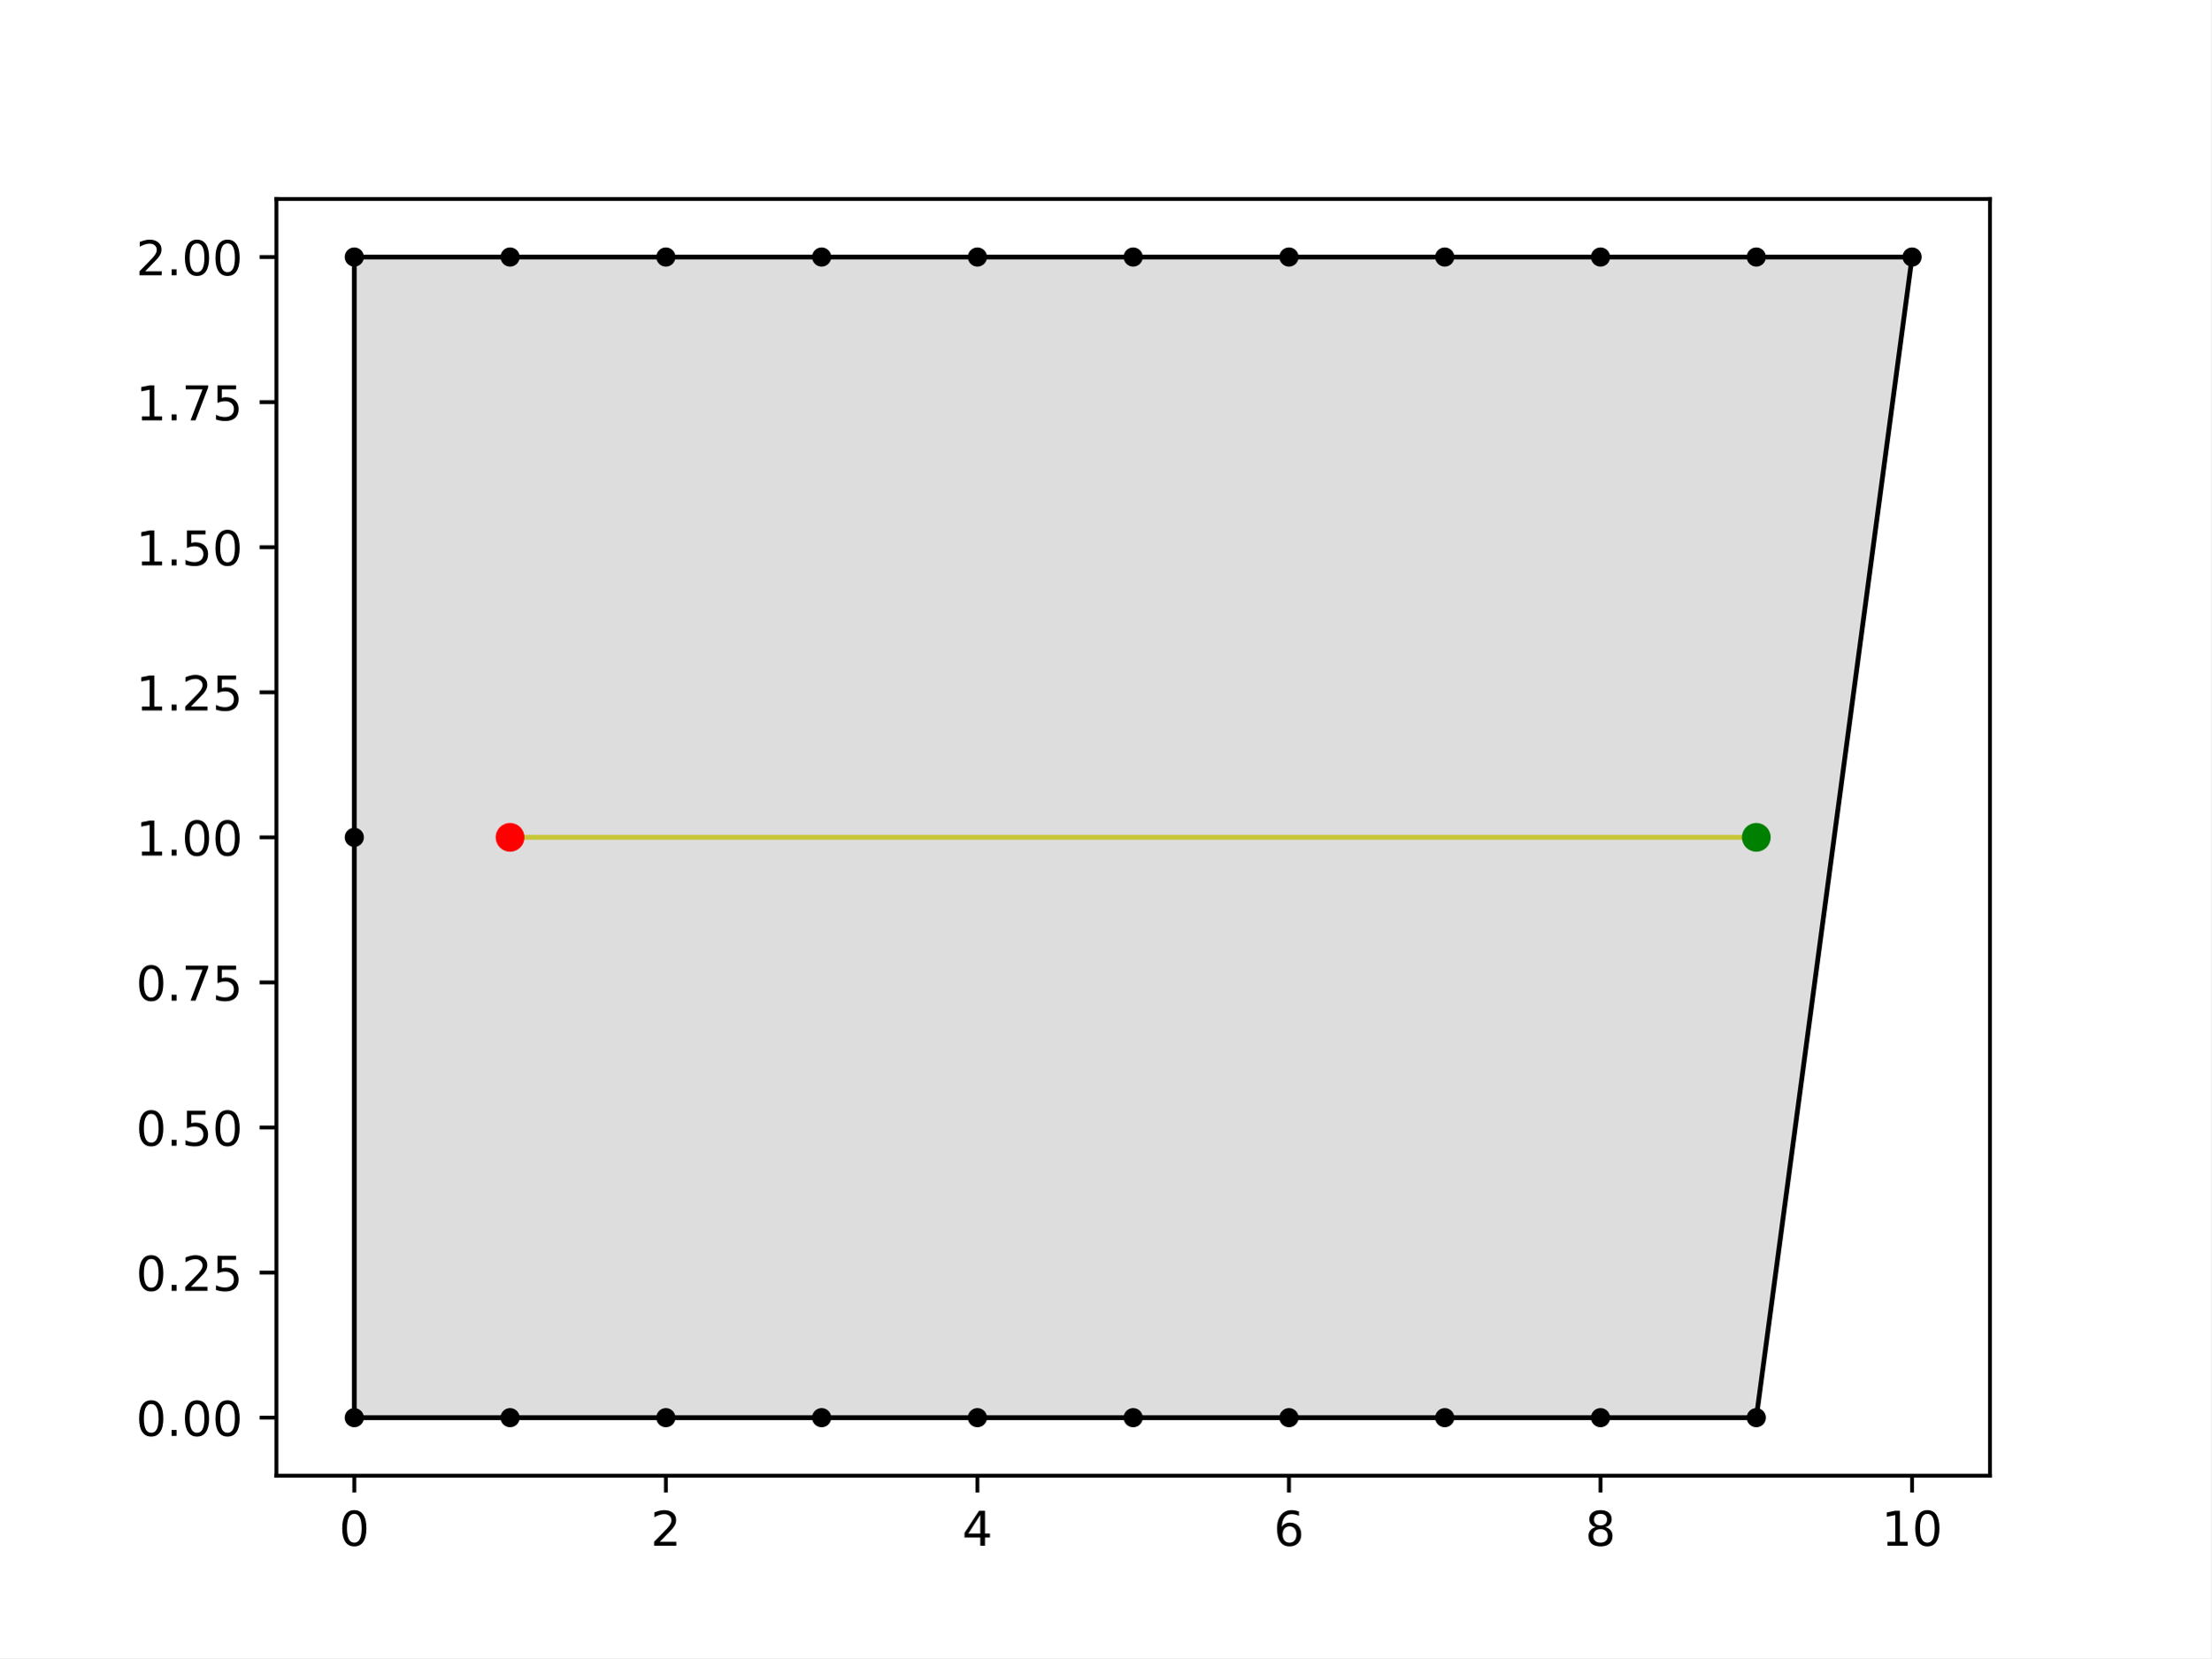
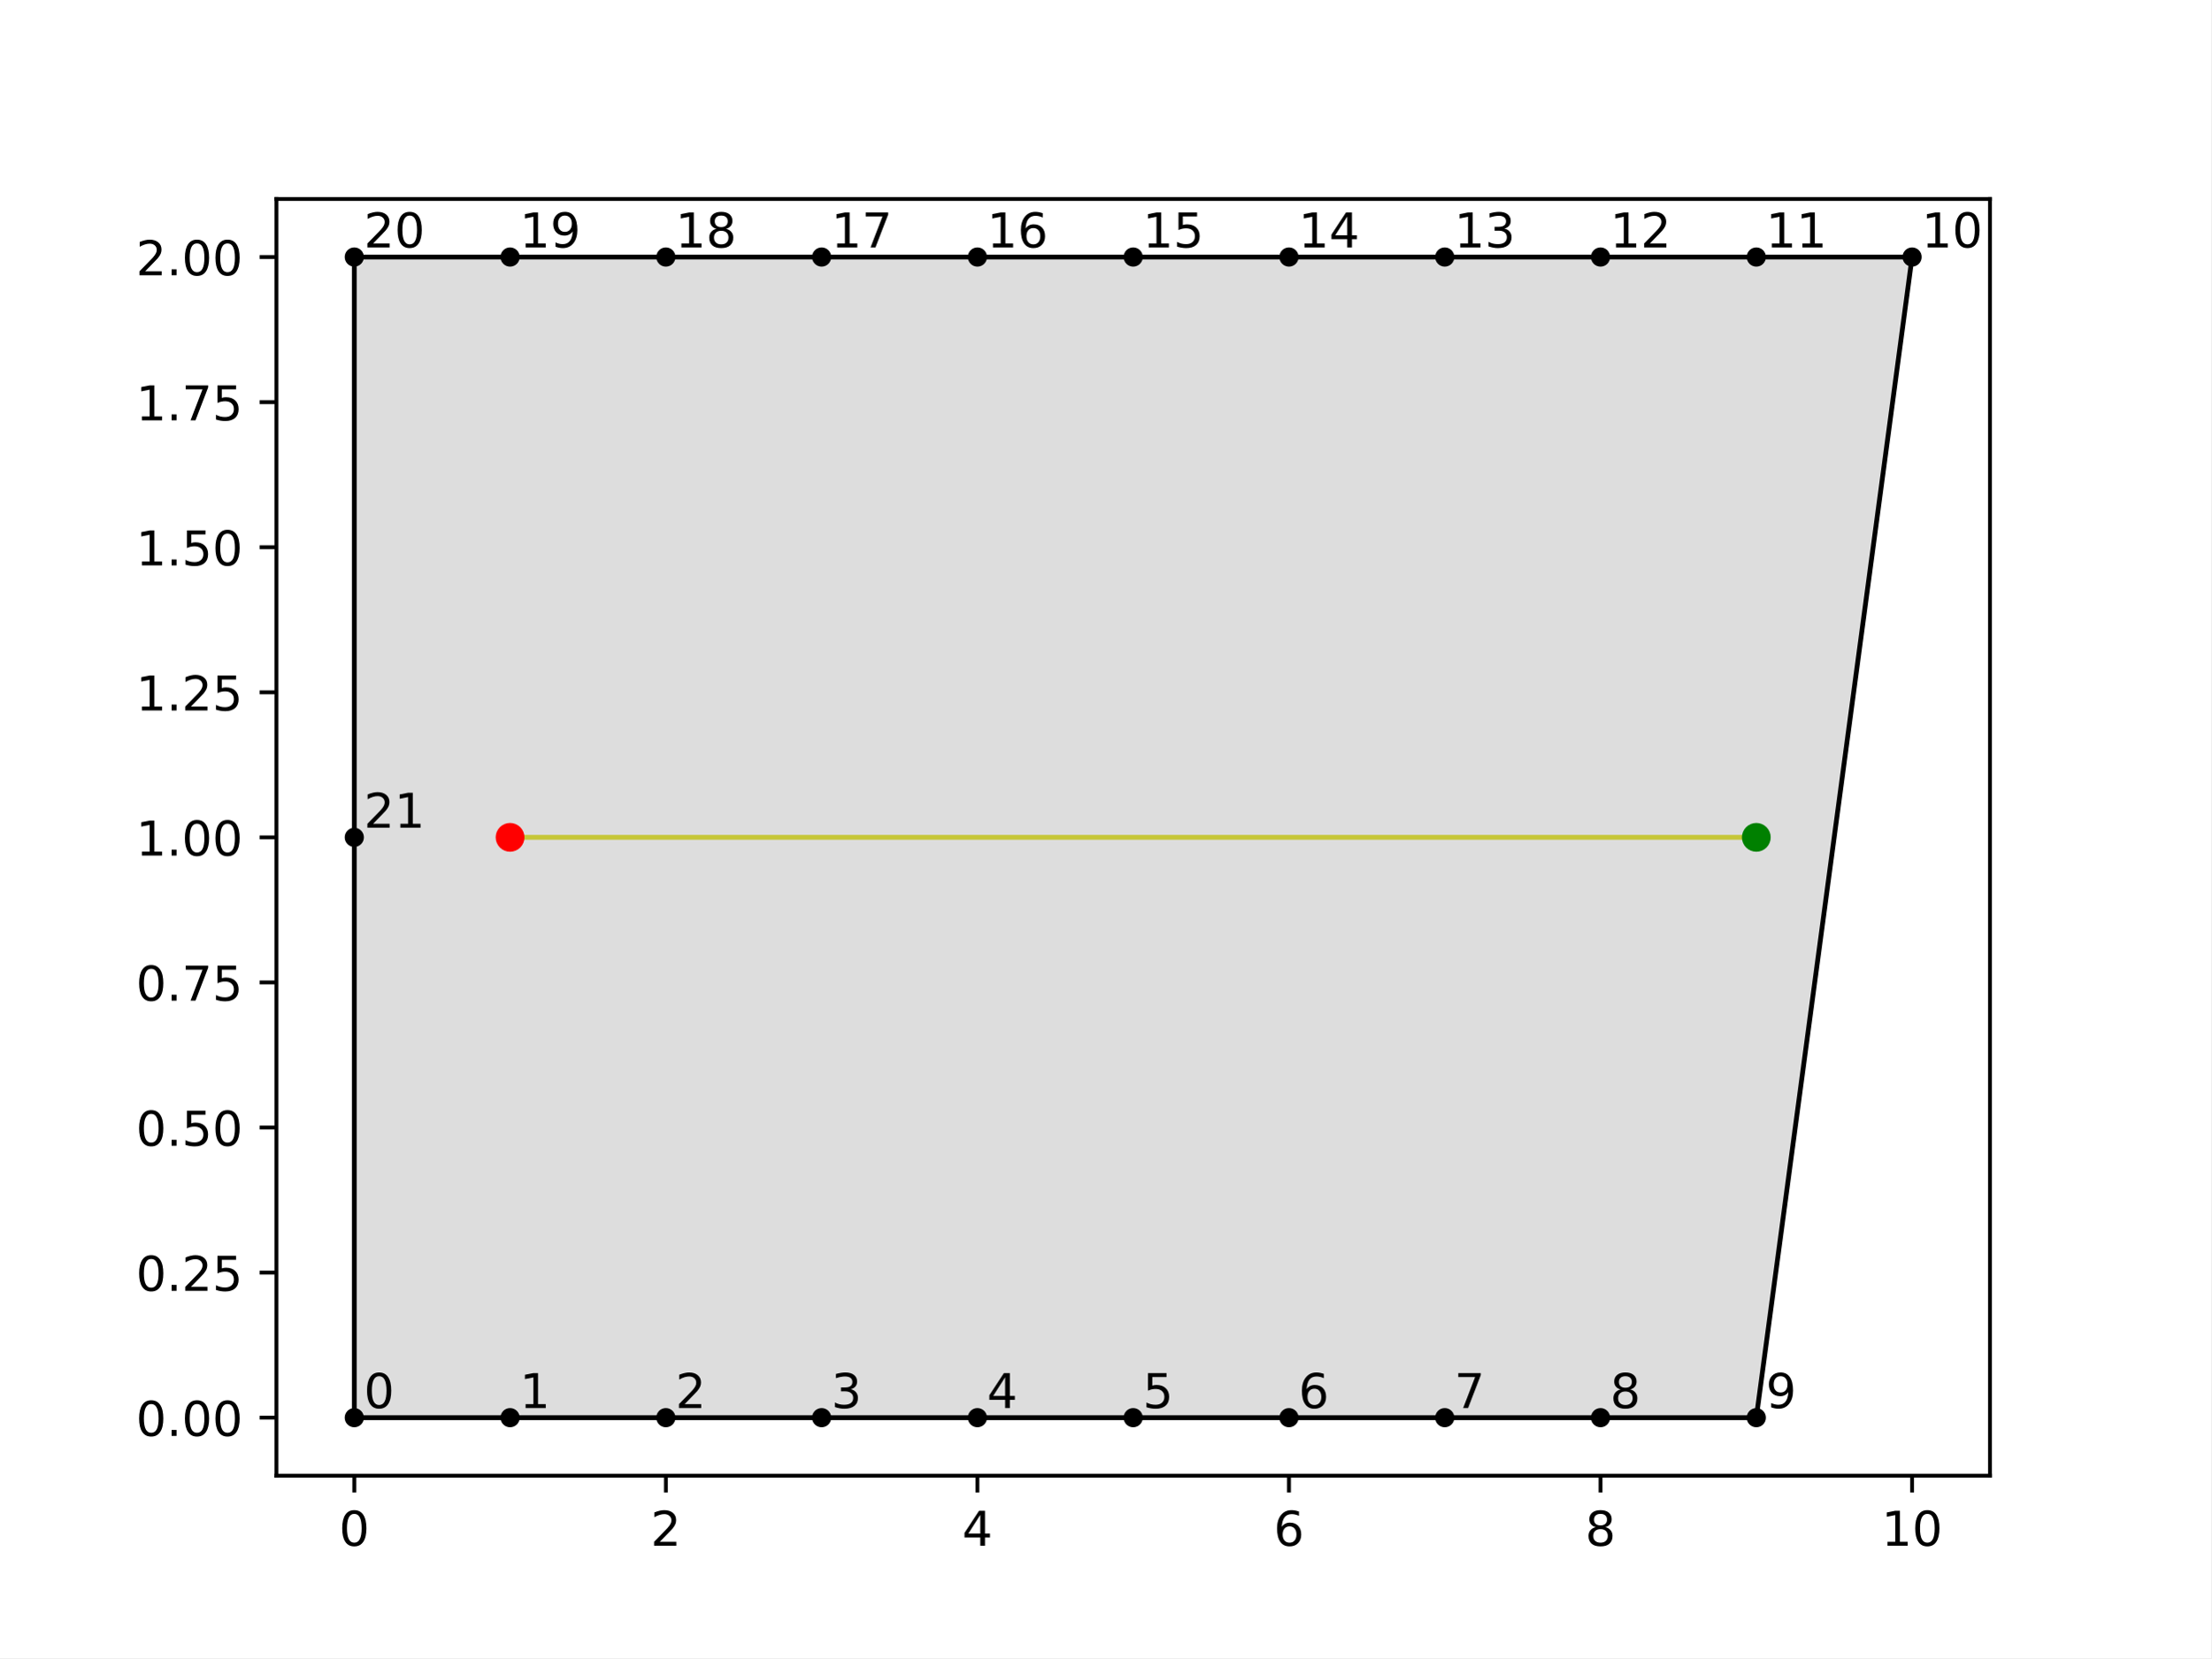
<svg xmlns="http://www.w3.org/2000/svg" xmlns:xlink="http://www.w3.org/1999/xlink" height="345.6pt" version="1.1" viewBox="0 0 460.8 345.6" width="460.8pt">
  <defs>
    <style type="text/css">*{stroke-linecap:butt;stroke-linejoin:round;}</style>
  </defs>
  <g id="figure_1">
    <g id="patch_1">
      <path d="M 0 345.6  L 460.8 345.6  L 460.8 0  L 0 0  z " style="fill:#ffffff;" />
    </g>
    <g id="axes_1">
      <g id="patch_2">
        <path d="M 57.6 307.584  L 414.72 307.584  L 414.72 41.472  L 57.6 41.472  z " style="fill:#ffffff;" />
      </g>
      <g id="patch_3">
-         <path clip-path="url(#pd4aae1e61e)" d="M 73.833 295.488  L 106.298 295.488  L 138.764 295.488  L 171.229 295.488  L 203.695 295.488  L 236.16 295.488  L 268.625 295.488  L 301.091 295.488  L 333.556 295.488  L 366.022 295.488  L 398.487 53.568  L 366.022 53.568  L 333.556 53.568  L 301.091 53.568  L 268.625 53.568  L 236.16 53.568  L 203.695 53.568  L 171.229 53.568  L 138.764 53.568  L 106.298 53.568  L 73.833 53.568  L 73.833 174.528  z " style="fill:#dddddd;stroke:#000000;" />
+         <path clip-path="url(#p3326a264a8)" d="M 73.833 295.488  L 106.298 295.488  L 138.764 295.488  L 171.229 295.488  L 203.695 295.488  L 236.16 295.488  L 268.625 295.488  L 301.091 295.488  L 333.556 295.488  L 366.022 295.488  L 398.487 53.568  L 366.022 53.568  L 333.556 53.568  L 301.091 53.568  L 268.625 53.568  L 236.16 53.568  L 203.695 53.568  L 171.229 53.568  L 138.764 53.568  L 106.298 53.568  L 73.833 53.568  L 73.833 174.528  z " style="fill:#dddddd;stroke:#000000;" />
      </g>
      <g id="matplotlib.axis_1">
        <g id="xtick_1">
          <g id="line2d_1">
            <defs>
-               <path d="M 0 0  L 0 3.5  " id="m4a20861ad6" style="stroke:#000000;stroke-width:0.8;" />
+               <path d="M 0 0  L 0 3.5  " id="m6d42637448" style="stroke:#000000;stroke-width:0.8;" />
            </defs>
            <g>
-               <use style="stroke:#000000;stroke-width:0.8;" x="73.833" xlink:href="#m4a20861ad6" y="307.584" />
+               <use style="stroke:#000000;stroke-width:0.8;" x="73.833" xlink:href="#m6d42637448" y="307.584" />
            </g>
          </g>
          <g id="text_1">
            <g transform="translate(70.65148 322.1824)scale(0.1 -0.1)">
              <defs>
                <path d="M 31.781 66.406  Q 24.172 66.406 20.328 58.906  Q 16.5 51.422 16.5 36.375  Q 16.5 21.391 20.328 13.891  Q 24.172 6.391 31.781 6.391  Q 39.453 6.391 43.281 13.891  Q 47.125 21.391 47.125 36.375  Q 47.125 51.422 43.281 58.906  Q 39.453 66.406 31.781 66.406  z M 31.781 74.219  Q 44.047 74.219 50.516 64.516  Q 56.984 54.828 56.984 36.375  Q 56.984 17.969 50.516 8.266  Q 44.047 -1.422 31.781 -1.422  Q 19.531 -1.422 13.062 8.266  Q 6.594 17.969 6.594 36.375  Q 6.594 54.828 13.062 64.516  Q 19.531 74.219 31.781 74.219  z " id="DejaVuSans-48" />
              </defs>
              <use xlink:href="#DejaVuSans-48" />
            </g>
          </g>
        </g>
        <g id="xtick_2">
          <g id="line2d_2">
            <g>
-               <use style="stroke:#000000;stroke-width:0.8;" x="138.764" xlink:href="#m4a20861ad6" y="307.584" />
+               <use style="stroke:#000000;stroke-width:0.8;" x="138.764" xlink:href="#m6d42637448" y="307.584" />
            </g>
          </g>
          <g id="text_2">
            <g transform="translate(135.5824 322.1824)scale(0.1 -0.1)">
              <defs>
                <path d="M 19.188 8.297  L 53.609 8.297  L 53.609 0  L 7.328 0  L 7.328 8.297  Q 12.938 14.109 22.625 23.891  Q 32.328 33.688 34.812 36.531  Q 39.547 41.844 41.422 45.531  Q 43.312 49.219 43.312 52.781  Q 43.312 58.594 39.234 62.25  Q 35.156 65.922 28.609 65.922  Q 23.969 65.922 18.812 64.312  Q 13.672 62.703 7.812 59.422  L 7.812 69.391  Q 13.766 71.781 18.938 73  Q 24.125 74.219 28.422 74.219  Q 39.75 74.219 46.484 68.547  Q 53.219 62.891 53.219 53.422  Q 53.219 48.922 51.531 44.891  Q 49.859 40.875 45.406 35.406  Q 44.188 33.984 37.641 27.219  Q 31.109 20.453 19.188 8.297  z " id="DejaVuSans-50" />
              </defs>
              <use xlink:href="#DejaVuSans-50" />
            </g>
          </g>
        </g>
        <g id="xtick_3">
          <g id="line2d_3">
            <g>
-               <use style="stroke:#000000;stroke-width:0.8;" x="203.695" xlink:href="#m4a20861ad6" y="307.584" />
+               <use style="stroke:#000000;stroke-width:0.8;" x="203.695" xlink:href="#m6d42637448" y="307.584" />
            </g>
          </g>
          <g id="text_3">
            <g transform="translate(200.5133 322.1824)scale(0.1 -0.1)">
              <defs>
                <path d="M 37.797 64.312  L 12.891 25.391  L 37.797 25.391  z M 35.203 72.906  L 47.609 72.906  L 47.609 25.391  L 58.016 25.391  L 58.016 17.188  L 47.609 17.188  L 47.609 0  L 37.797 0  L 37.797 17.188  L 4.891 17.188  L 4.891 26.703  z " id="DejaVuSans-52" />
              </defs>
              <use xlink:href="#DejaVuSans-52" />
            </g>
          </g>
        </g>
        <g id="xtick_4">
          <g id="line2d_4">
            <g>
-               <use style="stroke:#000000;stroke-width:0.8;" x="268.625" xlink:href="#m4a20861ad6" y="307.584" />
+               <use style="stroke:#000000;stroke-width:0.8;" x="268.625" xlink:href="#m6d42637448" y="307.584" />
            </g>
          </g>
          <g id="text_4">
            <g transform="translate(265.4442 322.1824)scale(0.1 -0.1)">
              <defs>
                <path d="M 33.016 40.375  Q 26.375 40.375 22.484 35.828  Q 18.609 31.297 18.609 23.391  Q 18.609 15.531 22.484 10.953  Q 26.375 6.391 33.016 6.391  Q 39.656 6.391 43.531 10.953  Q 47.406 15.531 47.406 23.391  Q 47.406 31.297 43.531 35.828  Q 39.656 40.375 33.016 40.375  z M 52.594 71.297  L 52.594 62.312  Q 48.875 64.062 45.094 64.984  Q 41.312 65.922 37.594 65.922  Q 27.828 65.922 22.672 59.328  Q 17.531 52.734 16.797 39.406  Q 19.672 43.656 24.016 45.922  Q 28.375 48.188 33.594 48.188  Q 44.578 48.188 50.953 41.516  Q 57.328 34.859 57.328 23.391  Q 57.328 12.156 50.688 5.359  Q 44.047 -1.422 33.016 -1.422  Q 20.359 -1.422 13.672 8.266  Q 6.984 17.969 6.984 36.375  Q 6.984 53.656 15.188 63.938  Q 23.391 74.219 37.203 74.219  Q 40.922 74.219 44.703 73.484  Q 48.484 72.75 52.594 71.297  z " id="DejaVuSans-54" />
              </defs>
              <use xlink:href="#DejaVuSans-54" />
            </g>
          </g>
        </g>
        <g id="xtick_5">
          <g id="line2d_5">
            <g>
-               <use style="stroke:#000000;stroke-width:0.8;" x="333.556" xlink:href="#m4a20861ad6" y="307.584" />
+               <use style="stroke:#000000;stroke-width:0.8;" x="333.556" xlink:href="#m6d42637448" y="307.584" />
            </g>
          </g>
          <g id="text_5">
            <g transform="translate(330.3751 322.1824)scale(0.1 -0.1)">
              <defs>
                <path d="M 31.781 34.625  Q 24.75 34.625 20.719 30.859  Q 16.703 27.094 16.703 20.516  Q 16.703 13.922 20.719 10.156  Q 24.75 6.391 31.781 6.391  Q 38.812 6.391 42.859 10.172  Q 46.922 13.969 46.922 20.516  Q 46.922 27.094 42.891 30.859  Q 38.875 34.625 31.781 34.625  z M 21.922 38.812  Q 15.578 40.375 12.031 44.719  Q 8.5 49.078 8.5 55.328  Q 8.5 64.062 14.719 69.141  Q 20.953 74.219 31.781 74.219  Q 42.672 74.219 48.875 69.141  Q 55.078 64.062 55.078 55.328  Q 55.078 49.078 51.531 44.719  Q 48 40.375 41.703 38.812  Q 48.828 37.156 52.797 32.312  Q 56.781 27.484 56.781 20.516  Q 56.781 9.906 50.312 4.234  Q 43.844 -1.422 31.781 -1.422  Q 19.734 -1.422 13.25 4.234  Q 6.781 9.906 6.781 20.516  Q 6.781 27.484 10.781 32.312  Q 14.797 37.156 21.922 38.812  z M 18.312 54.391  Q 18.312 48.734 21.844 45.562  Q 25.391 42.391 31.781 42.391  Q 38.141 42.391 41.719 45.562  Q 45.312 48.734 45.312 54.391  Q 45.312 60.062 41.719 63.234  Q 38.141 66.406 31.781 66.406  Q 25.391 66.406 21.844 63.234  Q 18.312 60.062 18.312 54.391  z " id="DejaVuSans-56" />
              </defs>
              <use xlink:href="#DejaVuSans-56" />
            </g>
          </g>
        </g>
        <g id="xtick_6">
          <g id="line2d_6">
            <g>
-               <use style="stroke:#000000;stroke-width:0.8;" x="398.487" xlink:href="#m4a20861ad6" y="307.584" />
+               <use style="stroke:#000000;stroke-width:0.8;" x="398.487" xlink:href="#m6d42637448" y="307.584" />
            </g>
          </g>
          <g id="text_6">
            <g transform="translate(392.1248 322.1824)scale(0.1 -0.1)">
              <defs>
                <path d="M 12.406 8.297  L 28.516 8.297  L 28.516 63.922  L 10.984 60.406  L 10.984 69.391  L 28.422 72.906  L 38.281 72.906  L 38.281 8.297  L 54.391 8.297  L 54.391 0  L 12.406 0  z " id="DejaVuSans-49" />
              </defs>
              <use xlink:href="#DejaVuSans-49" />
              <use x="63.623" xlink:href="#DejaVuSans-48" />
            </g>
          </g>
        </g>
      </g>
      <g id="matplotlib.axis_2">
        <g id="ytick_1">
          <g id="line2d_7">
            <defs>
-               <path d="M 0 0  L -3.5 0  " id="m930563f922" style="stroke:#000000;stroke-width:0.8;" />
+               <path d="M 0 0  L -3.5 0  " id="m586e66ca83" style="stroke:#000000;stroke-width:0.8;" />
            </defs>
            <g>
-               <use style="stroke:#000000;stroke-width:0.8;" x="57.6" xlink:href="#m930563f922" y="295.488" />
+               <use style="stroke:#000000;stroke-width:0.8;" x="57.6" xlink:href="#m586e66ca83" y="295.488" />
            </g>
          </g>
          <g id="text_7">
            <g transform="translate(28.33438 299.2872)scale(0.1 -0.1)">
              <defs>
                <path d="M 10.688 12.406  L 21 12.406  L 21 0  L 10.688 0  z " id="DejaVuSans-46" />
              </defs>
              <use xlink:href="#DejaVuSans-48" />
              <use x="63.623" xlink:href="#DejaVuSans-46" />
              <use x="95.41" xlink:href="#DejaVuSans-48" />
              <use x="159.033" xlink:href="#DejaVuSans-48" />
            </g>
          </g>
        </g>
        <g id="ytick_2">
          <g id="line2d_8">
            <g>
-               <use style="stroke:#000000;stroke-width:0.8;" x="57.6" xlink:href="#m930563f922" y="265.248" />
+               <use style="stroke:#000000;stroke-width:0.8;" x="57.6" xlink:href="#m586e66ca83" y="265.248" />
            </g>
          </g>
          <g id="text_8">
            <g transform="translate(28.33438 269.0472)scale(0.1 -0.1)">
              <defs>
                <path d="M 10.797 72.906  L 49.516 72.906  L 49.516 64.594  L 19.828 64.594  L 19.828 46.734  Q 21.969 47.469 24.109 47.828  Q 26.266 48.188 28.422 48.188  Q 40.625 48.188 47.75 41.5  Q 54.891 34.812 54.891 23.391  Q 54.891 11.625 47.562 5.094  Q 40.234 -1.422 26.906 -1.422  Q 22.312 -1.422 17.547 -0.641  Q 12.797 0.141 7.719 1.703  L 7.719 11.625  Q 12.109 9.234 16.797 8.062  Q 21.484 6.891 26.703 6.891  Q 35.156 6.891 40.078 11.328  Q 45.016 15.766 45.016 23.391  Q 45.016 31 40.078 35.438  Q 35.156 39.891 26.703 39.891  Q 22.75 39.891 18.812 39.016  Q 14.891 38.141 10.797 36.281  z " id="DejaVuSans-53" />
              </defs>
              <use xlink:href="#DejaVuSans-48" />
              <use x="63.623" xlink:href="#DejaVuSans-46" />
              <use x="95.41" xlink:href="#DejaVuSans-50" />
              <use x="159.033" xlink:href="#DejaVuSans-53" />
            </g>
          </g>
        </g>
        <g id="ytick_3">
          <g id="line2d_9">
            <g>
-               <use style="stroke:#000000;stroke-width:0.8;" x="57.6" xlink:href="#m930563f922" y="235.008" />
+               <use style="stroke:#000000;stroke-width:0.8;" x="57.6" xlink:href="#m586e66ca83" y="235.008" />
            </g>
          </g>
          <g id="text_9">
            <g transform="translate(28.33438 238.8072)scale(0.1 -0.1)">
              <use xlink:href="#DejaVuSans-48" />
              <use x="63.623" xlink:href="#DejaVuSans-46" />
              <use x="95.41" xlink:href="#DejaVuSans-53" />
              <use x="159.033" xlink:href="#DejaVuSans-48" />
            </g>
          </g>
        </g>
        <g id="ytick_4">
          <g id="line2d_10">
            <g>
-               <use style="stroke:#000000;stroke-width:0.8;" x="57.6" xlink:href="#m930563f922" y="204.768" />
+               <use style="stroke:#000000;stroke-width:0.8;" x="57.6" xlink:href="#m586e66ca83" y="204.768" />
            </g>
          </g>
          <g id="text_10">
            <g transform="translate(28.33438 208.5672)scale(0.1 -0.1)">
              <defs>
                <path d="M 8.203 72.906  L 55.078 72.906  L 55.078 68.703  L 28.609 0  L 18.312 0  L 43.219 64.594  L 8.203 64.594  z " id="DejaVuSans-55" />
              </defs>
              <use xlink:href="#DejaVuSans-48" />
              <use x="63.623" xlink:href="#DejaVuSans-46" />
              <use x="95.41" xlink:href="#DejaVuSans-55" />
              <use x="159.033" xlink:href="#DejaVuSans-53" />
            </g>
          </g>
        </g>
        <g id="ytick_5">
          <g id="line2d_11">
            <g>
-               <use style="stroke:#000000;stroke-width:0.8;" x="57.6" xlink:href="#m930563f922" y="174.528" />
+               <use style="stroke:#000000;stroke-width:0.8;" x="57.6" xlink:href="#m586e66ca83" y="174.528" />
            </g>
          </g>
          <g id="text_11">
            <g transform="translate(28.33438 178.3272)scale(0.1 -0.1)">
              <use xlink:href="#DejaVuSans-49" />
              <use x="63.623" xlink:href="#DejaVuSans-46" />
              <use x="95.41" xlink:href="#DejaVuSans-48" />
              <use x="159.033" xlink:href="#DejaVuSans-48" />
            </g>
          </g>
        </g>
        <g id="ytick_6">
          <g id="line2d_12">
            <g>
-               <use style="stroke:#000000;stroke-width:0.8;" x="57.6" xlink:href="#m930563f922" y="144.288" />
+               <use style="stroke:#000000;stroke-width:0.8;" x="57.6" xlink:href="#m586e66ca83" y="144.288" />
            </g>
          </g>
          <g id="text_12">
            <g transform="translate(28.33438 148.0872)scale(0.1 -0.1)">
              <use xlink:href="#DejaVuSans-49" />
              <use x="63.623" xlink:href="#DejaVuSans-46" />
              <use x="95.41" xlink:href="#DejaVuSans-50" />
              <use x="159.033" xlink:href="#DejaVuSans-53" />
            </g>
          </g>
        </g>
        <g id="ytick_7">
          <g id="line2d_13">
            <g>
-               <use style="stroke:#000000;stroke-width:0.8;" x="57.6" xlink:href="#m930563f922" y="114.048" />
+               <use style="stroke:#000000;stroke-width:0.8;" x="57.6" xlink:href="#m586e66ca83" y="114.048" />
            </g>
          </g>
          <g id="text_13">
            <g transform="translate(28.33438 117.8472)scale(0.1 -0.1)">
              <use xlink:href="#DejaVuSans-49" />
              <use x="63.623" xlink:href="#DejaVuSans-46" />
              <use x="95.41" xlink:href="#DejaVuSans-53" />
              <use x="159.033" xlink:href="#DejaVuSans-48" />
            </g>
          </g>
        </g>
        <g id="ytick_8">
          <g id="line2d_14">
            <g>
-               <use style="stroke:#000000;stroke-width:0.8;" x="57.6" xlink:href="#m930563f922" y="83.808" />
+               <use style="stroke:#000000;stroke-width:0.8;" x="57.6" xlink:href="#m586e66ca83" y="83.808" />
            </g>
          </g>
          <g id="text_14">
            <g transform="translate(28.33438 87.60722)scale(0.1 -0.1)">
              <use xlink:href="#DejaVuSans-49" />
              <use x="63.623" xlink:href="#DejaVuSans-46" />
              <use x="95.41" xlink:href="#DejaVuSans-55" />
              <use x="159.033" xlink:href="#DejaVuSans-53" />
            </g>
          </g>
        </g>
        <g id="ytick_9">
          <g id="line2d_15">
            <g>
-               <use style="stroke:#000000;stroke-width:0.8;" x="57.6" xlink:href="#m930563f922" y="53.568" />
+               <use style="stroke:#000000;stroke-width:0.8;" x="57.6" xlink:href="#m586e66ca83" y="53.568" />
            </g>
          </g>
          <g id="text_15">
            <g transform="translate(28.33438 57.36722)scale(0.1 -0.1)">
              <use xlink:href="#DejaVuSans-50" />
              <use x="63.623" xlink:href="#DejaVuSans-46" />
              <use x="95.41" xlink:href="#DejaVuSans-48" />
              <use x="159.033" xlink:href="#DejaVuSans-48" />
            </g>
          </g>
        </g>
      </g>
      <g id="line2d_16">
-         <path clip-path="url(#pd4aae1e61e)" d="M 106.298 174.528  L 366.022 174.528  " style="fill:none;stroke:#bfbf00;stroke-linecap:square;stroke-opacity:0.75;" />
+         <path clip-path="url(#p3326a264a8)" d="M 106.298 174.528  L 366.022 174.528  " style="fill:none;stroke:#bfbf00;stroke-linecap:square;stroke-opacity:0.75;" />
      </g>
      <g id="line2d_17">
        <defs>
-           <path d="M 0 1.5  C 0.398 1.5 0.779 1.342 1.061 1.061  C 1.342 0.779 1.5 0.398 1.5 0  C 1.5 -0.398 1.342 -0.779 1.061 -1.061  C 0.779 -1.342 0.398 -1.5 0 -1.5  C -0.398 -1.5 -0.779 -1.342 -1.061 -1.061  C -1.342 -0.779 -1.5 -0.398 -1.5 0  C -1.5 0.398 -1.342 0.779 -1.061 1.061  C -0.779 1.342 -0.398 1.5 0 1.5  z " id="m7c539e8963" style="stroke:#000000;" />
+           <path d="M 0 1.5  C 0.398 1.5 0.779 1.342 1.061 1.061  C 1.342 0.779 1.5 0.398 1.5 0  C 1.5 -0.398 1.342 -0.779 1.061 -1.061  C 0.779 -1.342 0.398 -1.5 0 -1.5  C -0.398 -1.5 -0.779 -1.342 -1.061 -1.061  C -1.342 -0.779 -1.5 -0.398 -1.5 0  C -1.5 0.398 -1.342 0.779 -1.061 1.061  C -0.779 1.342 -0.398 1.5 0 1.5  z " id="mb281e3cf4c" style="stroke:#000000;" />
        </defs>
-         <g clip-path="url(#pd4aae1e61e)">
-           <use style="stroke:#000000;" x="73.833" xlink:href="#m7c539e8963" y="295.488" />
-           <use style="stroke:#000000;" x="106.298" xlink:href="#m7c539e8963" y="295.488" />
-           <use style="stroke:#000000;" x="138.764" xlink:href="#m7c539e8963" y="295.488" />
-           <use style="stroke:#000000;" x="171.229" xlink:href="#m7c539e8963" y="295.488" />
-           <use style="stroke:#000000;" x="203.695" xlink:href="#m7c539e8963" y="295.488" />
-           <use style="stroke:#000000;" x="236.16" xlink:href="#m7c539e8963" y="295.488" />
-           <use style="stroke:#000000;" x="268.625" xlink:href="#m7c539e8963" y="295.488" />
-           <use style="stroke:#000000;" x="301.091" xlink:href="#m7c539e8963" y="295.488" />
-           <use style="stroke:#000000;" x="333.556" xlink:href="#m7c539e8963" y="295.488" />
-           <use style="stroke:#000000;" x="366.022" xlink:href="#m7c539e8963" y="295.488" />
-           <use style="stroke:#000000;" x="398.487" xlink:href="#m7c539e8963" y="53.568" />
-           <use style="stroke:#000000;" x="366.022" xlink:href="#m7c539e8963" y="53.568" />
-           <use style="stroke:#000000;" x="333.556" xlink:href="#m7c539e8963" y="53.568" />
-           <use style="stroke:#000000;" x="301.091" xlink:href="#m7c539e8963" y="53.568" />
-           <use style="stroke:#000000;" x="268.625" xlink:href="#m7c539e8963" y="53.568" />
-           <use style="stroke:#000000;" x="236.16" xlink:href="#m7c539e8963" y="53.568" />
-           <use style="stroke:#000000;" x="203.695" xlink:href="#m7c539e8963" y="53.568" />
-           <use style="stroke:#000000;" x="171.229" xlink:href="#m7c539e8963" y="53.568" />
-           <use style="stroke:#000000;" x="138.764" xlink:href="#m7c539e8963" y="53.568" />
-           <use style="stroke:#000000;" x="106.298" xlink:href="#m7c539e8963" y="53.568" />
-           <use style="stroke:#000000;" x="73.833" xlink:href="#m7c539e8963" y="53.568" />
-           <use style="stroke:#000000;" x="73.833" xlink:href="#m7c539e8963" y="174.528" />
+         <g clip-path="url(#p3326a264a8)">
+           <use style="stroke:#000000;" x="73.833" xlink:href="#mb281e3cf4c" y="295.488" />
+           <use style="stroke:#000000;" x="106.298" xlink:href="#mb281e3cf4c" y="295.488" />
+           <use style="stroke:#000000;" x="138.764" xlink:href="#mb281e3cf4c" y="295.488" />
+           <use style="stroke:#000000;" x="171.229" xlink:href="#mb281e3cf4c" y="295.488" />
+           <use style="stroke:#000000;" x="203.695" xlink:href="#mb281e3cf4c" y="295.488" />
+           <use style="stroke:#000000;" x="236.16" xlink:href="#mb281e3cf4c" y="295.488" />
+           <use style="stroke:#000000;" x="268.625" xlink:href="#mb281e3cf4c" y="295.488" />
+           <use style="stroke:#000000;" x="301.091" xlink:href="#mb281e3cf4c" y="295.488" />
+           <use style="stroke:#000000;" x="333.556" xlink:href="#mb281e3cf4c" y="295.488" />
+           <use style="stroke:#000000;" x="366.022" xlink:href="#mb281e3cf4c" y="295.488" />
+           <use style="stroke:#000000;" x="398.487" xlink:href="#mb281e3cf4c" y="53.568" />
+           <use style="stroke:#000000;" x="366.022" xlink:href="#mb281e3cf4c" y="53.568" />
+           <use style="stroke:#000000;" x="333.556" xlink:href="#mb281e3cf4c" y="53.568" />
+           <use style="stroke:#000000;" x="301.091" xlink:href="#mb281e3cf4c" y="53.568" />
+           <use style="stroke:#000000;" x="268.625" xlink:href="#mb281e3cf4c" y="53.568" />
+           <use style="stroke:#000000;" x="236.16" xlink:href="#mb281e3cf4c" y="53.568" />
+           <use style="stroke:#000000;" x="203.695" xlink:href="#mb281e3cf4c" y="53.568" />
+           <use style="stroke:#000000;" x="171.229" xlink:href="#mb281e3cf4c" y="53.568" />
+           <use style="stroke:#000000;" x="138.764" xlink:href="#mb281e3cf4c" y="53.568" />
+           <use style="stroke:#000000;" x="106.298" xlink:href="#mb281e3cf4c" y="53.568" />
+           <use style="stroke:#000000;" x="73.833" xlink:href="#mb281e3cf4c" y="53.568" />
+           <use style="stroke:#000000;" x="73.833" xlink:href="#mb281e3cf4c" y="174.528" />
        </g>
      </g>
      <g id="line2d_18">
        <defs>
-           <path d="M 0 2.5  C 0.663 2.5 1.299 2.237 1.768 1.768  C 2.237 1.299 2.5 0.663 2.5 0  C 2.5 -0.663 2.237 -1.299 1.768 -1.768  C 1.299 -2.237 0.663 -2.5 0 -2.5  C -0.663 -2.5 -1.299 -2.237 -1.768 -1.768  C -2.237 -1.299 -2.5 -0.663 -2.5 0  C -2.5 0.663 -2.237 1.299 -1.768 1.768  C -1.299 2.237 -0.663 2.5 0 2.5  z " id="m3749ab16e5" style="stroke:#ff0000;" />
+           <path d="M 0 2.5  C 0.663 2.5 1.299 2.237 1.768 1.768  C 2.237 1.299 2.5 0.663 2.5 0  C 2.5 -0.663 2.237 -1.299 1.768 -1.768  C 1.299 -2.237 0.663 -2.5 0 -2.5  C -0.663 -2.5 -1.299 -2.237 -1.768 -1.768  C -2.237 -1.299 -2.5 -0.663 -2.5 0  C -2.5 0.663 -2.237 1.299 -1.768 1.768  C -1.299 2.237 -0.663 2.5 0 2.5  z " id="m07962dc2ad" style="stroke:#ff0000;" />
        </defs>
-         <g clip-path="url(#pd4aae1e61e)">
-           <use style="fill:#ff0000;stroke:#ff0000;" x="106.298" xlink:href="#m3749ab16e5" y="174.528" />
+         <g clip-path="url(#p3326a264a8)">
+           <use style="fill:#ff0000;stroke:#ff0000;" x="106.298" xlink:href="#m07962dc2ad" y="174.528" />
        </g>
      </g>
      <g id="line2d_19">
        <defs>
-           <path d="M 0 2.5  C 0.663 2.5 1.299 2.237 1.768 1.768  C 2.237 1.299 2.5 0.663 2.5 0  C 2.5 -0.663 2.237 -1.299 1.768 -1.768  C 1.299 -2.237 0.663 -2.5 0 -2.5  C -0.663 -2.5 -1.299 -2.237 -1.768 -1.768  C -2.237 -1.299 -2.5 -0.663 -2.5 0  C -2.5 0.663 -2.237 1.299 -1.768 1.768  C -1.299 2.237 -0.663 2.5 0 2.5  z " id="m7ef31f3e8e" style="stroke:#008000;" />
+           <path d="M 0 2.5  C 0.663 2.5 1.299 2.237 1.768 1.768  C 2.237 1.299 2.5 0.663 2.5 0  C 2.5 -0.663 2.237 -1.299 1.768 -1.768  C 1.299 -2.237 0.663 -2.5 0 -2.5  C -0.663 -2.5 -1.299 -2.237 -1.768 -1.768  C -2.237 -1.299 -2.5 -0.663 -2.5 0  C -2.5 0.663 -2.237 1.299 -1.768 1.768  C -1.299 2.237 -0.663 2.5 0 2.5  z " id="m8734c29c34" style="stroke:#008000;" />
        </defs>
-         <g clip-path="url(#pd4aae1e61e)">
-           <use style="fill:#008000;stroke:#008000;" x="366.022" xlink:href="#m7ef31f3e8e" y="174.528" />
+         <g clip-path="url(#p3326a264a8)">
+           <use style="fill:#008000;stroke:#008000;" x="366.022" xlink:href="#m8734c29c34" y="174.528" />
        </g>
      </g>
      <g id="patch_4">
        <path d="M 57.6 307.584  L 57.6 41.472  " style="fill:none;stroke:#000000;stroke-linecap:square;stroke-linejoin:miter;stroke-width:0.8;" />
      </g>
      <g id="patch_5">
        <path d="M 414.72 307.584  L 414.72 41.472  " style="fill:none;stroke:#000000;stroke-linecap:square;stroke-linejoin:miter;stroke-width:0.8;" />
      </g>
      <g id="patch_6">
        <path d="M 57.6 307.584  L 414.72 307.584  " style="fill:none;stroke:#000000;stroke-linecap:square;stroke-linejoin:miter;stroke-width:0.8;" />
      </g>
      <g id="patch_7">
        <path d="M 57.6 41.472  L 414.72 41.472  " style="fill:none;stroke:#000000;stroke-linecap:square;stroke-linejoin:miter;stroke-width:0.8;" />
+       </g>
+       <g id="text_16">
+         <g transform="translate(75.83273 293.488)scale(0.1 -0.1)">
+           <use xlink:href="#DejaVuSans-48" />
+         </g>
+       </g>
+       <g id="text_17">
+         <g transform="translate(108.2982 293.488)scale(0.1 -0.1)">
+           <use xlink:href="#DejaVuSans-49" />
+         </g>
+       </g>
+       <g id="text_18">
+         <g transform="translate(140.7636 293.488)scale(0.1 -0.1)">
+           <use xlink:href="#DejaVuSans-50" />
+         </g>
+       </g>
+       <g id="text_19">
+         <g transform="translate(173.2291 293.488)scale(0.1 -0.1)">
+           <defs>
+             <path d="M 40.578 39.312  Q 47.656 37.797 51.625 33  Q 55.609 28.219 55.609 21.188  Q 55.609 10.406 48.188 4.484  Q 40.766 -1.422 27.094 -1.422  Q 22.516 -1.422 17.656 -0.516  Q 12.797 0.391 7.625 2.203  L 7.625 11.719  Q 11.719 9.328 16.594 8.109  Q 21.484 6.891 26.812 6.891  Q 36.078 6.891 40.938 10.547  Q 45.797 14.203 45.797 21.188  Q 45.797 27.641 41.281 31.266  Q 36.766 34.906 28.719 34.906  L 20.219 34.906  L 20.219 43.016  L 29.109 43.016  Q 36.375 43.016 40.234 45.922  Q 44.094 48.828 44.094 54.297  Q 44.094 59.906 40.109 62.906  Q 36.141 65.922 28.719 65.922  Q 24.656 65.922 20.016 65.031  Q 15.375 64.156 9.812 62.312  L 9.812 71.094  Q 15.438 72.656 20.344 73.438  Q 25.25 74.219 29.594 74.219  Q 40.828 74.219 47.359 69.109  Q 53.906 64.016 53.906 55.328  Q 53.906 49.266 50.438 45.094  Q 46.969 40.922 40.578 39.312  z " id="DejaVuSans-51" />
+           </defs>
+           <use xlink:href="#DejaVuSans-51" />
+         </g>
+       </g>
+       <g id="text_20">
+         <g transform="translate(205.6945 293.488)scale(0.1 -0.1)">
+           <use xlink:href="#DejaVuSans-52" />
+         </g>
+       </g>
+       <g id="text_21">
+         <g transform="translate(238.16 293.488)scale(0.1 -0.1)">
+           <use xlink:href="#DejaVuSans-53" />
+         </g>
+       </g>
+       <g id="text_22">
+         <g transform="translate(270.6255 293.488)scale(0.1 -0.1)">
+           <use xlink:href="#DejaVuSans-54" />
+         </g>
+       </g>
+       <g id="text_23">
+         <g transform="translate(303.0909 293.488)scale(0.1 -0.1)">
+           <use xlink:href="#DejaVuSans-55" />
+         </g>
+       </g>
+       <g id="text_24">
+         <g transform="translate(335.5564 293.488)scale(0.1 -0.1)">
+           <use xlink:href="#DejaVuSans-56" />
+         </g>
+       </g>
+       <g id="text_25">
+         <g transform="translate(368.0218 293.488)scale(0.1 -0.1)">
+           <defs>
+             <path d="M 10.984 1.516  L 10.984 10.5  Q 14.703 8.734 18.5 7.812  Q 22.312 6.891 25.984 6.891  Q 35.75 6.891 40.891 13.453  Q 46.047 20.016 46.781 33.406  Q 43.953 29.203 39.594 26.953  Q 35.25 24.703 29.984 24.703  Q 19.047 24.703 12.672 31.312  Q 6.297 37.938 6.297 49.422  Q 6.297 60.641 12.938 67.422  Q 19.578 74.219 30.609 74.219  Q 43.266 74.219 49.922 64.516  Q 56.594 54.828 56.594 36.375  Q 56.594 19.141 48.406 8.859  Q 40.234 -1.422 26.422 -1.422  Q 22.703 -1.422 18.891 -0.688  Q 15.094 0.047 10.984 1.516  z M 30.609 32.422  Q 37.25 32.422 41.125 36.953  Q 45.016 41.5 45.016 49.422  Q 45.016 57.281 41.125 61.844  Q 37.25 66.406 30.609 66.406  Q 23.969 66.406 20.094 61.844  Q 16.219 57.281 16.219 49.422  Q 16.219 41.5 20.094 36.953  Q 23.969 32.422 30.609 32.422  z " id="DejaVuSans-57" />
+           </defs>
+           <use xlink:href="#DejaVuSans-57" />
+         </g>
+       </g>
+       <g id="text_26">
+         <g transform="translate(400.4873 51.568)scale(0.1 -0.1)">
+           <use xlink:href="#DejaVuSans-49" />
+           <use x="63.623" xlink:href="#DejaVuSans-48" />
+         </g>
+       </g>
+       <g id="text_27">
+         <g transform="translate(368.0218 51.568)scale(0.1 -0.1)">
+           <use xlink:href="#DejaVuSans-49" />
+           <use x="63.623" xlink:href="#DejaVuSans-49" />
+         </g>
+       </g>
+       <g id="text_28">
+         <g transform="translate(335.5564 51.568)scale(0.1 -0.1)">
+           <use xlink:href="#DejaVuSans-49" />
+           <use x="63.623" xlink:href="#DejaVuSans-50" />
+         </g>
+       </g>
+       <g id="text_29">
+         <g transform="translate(303.0909 51.568)scale(0.1 -0.1)">
+           <use xlink:href="#DejaVuSans-49" />
+           <use x="63.623" xlink:href="#DejaVuSans-51" />
+         </g>
+       </g>
+       <g id="text_30">
+         <g transform="translate(270.6255 51.568)scale(0.1 -0.1)">
+           <use xlink:href="#DejaVuSans-49" />
+           <use x="63.623" xlink:href="#DejaVuSans-52" />
+         </g>
+       </g>
+       <g id="text_31">
+         <g transform="translate(238.16 51.568)scale(0.1 -0.1)">
+           <use xlink:href="#DejaVuSans-49" />
+           <use x="63.623" xlink:href="#DejaVuSans-53" />
+         </g>
+       </g>
+       <g id="text_32">
+         <g transform="translate(205.6945 51.568)scale(0.1 -0.1)">
+           <use xlink:href="#DejaVuSans-49" />
+           <use x="63.623" xlink:href="#DejaVuSans-54" />
+         </g>
+       </g>
+       <g id="text_33">
+         <g transform="translate(173.2291 51.568)scale(0.1 -0.1)">
+           <use xlink:href="#DejaVuSans-49" />
+           <use x="63.623" xlink:href="#DejaVuSans-55" />
+         </g>
+       </g>
+       <g id="text_34">
+         <g transform="translate(140.7636 51.568)scale(0.1 -0.1)">
+           <use xlink:href="#DejaVuSans-49" />
+           <use x="63.623" xlink:href="#DejaVuSans-56" />
+         </g>
+       </g>
+       <g id="text_35">
+         <g transform="translate(108.2982 51.568)scale(0.1 -0.1)">
+           <use xlink:href="#DejaVuSans-49" />
+           <use x="63.623" xlink:href="#DejaVuSans-57" />
+         </g>
+       </g>
+       <g id="text_36">
+         <g transform="translate(75.83273 51.568)scale(0.1 -0.1)">
+           <use xlink:href="#DejaVuSans-50" />
+           <use x="63.623" xlink:href="#DejaVuSans-48" />
+         </g>
+       </g>
+       <g id="text_37">
+         <g transform="translate(75.83273 172.528)scale(0.1 -0.1)">
+           <use xlink:href="#DejaVuSans-50" />
+           <use x="63.623" xlink:href="#DejaVuSans-49" />
+         </g>
      </g>
    </g>
  </g>
  <defs>
-     <clipPath id="pd4aae1e61e">
+     <clipPath id="p3326a264a8">
      <rect height="266.112" width="357.12" x="57.6" y="41.472" />
    </clipPath>
  </defs>
</svg>
